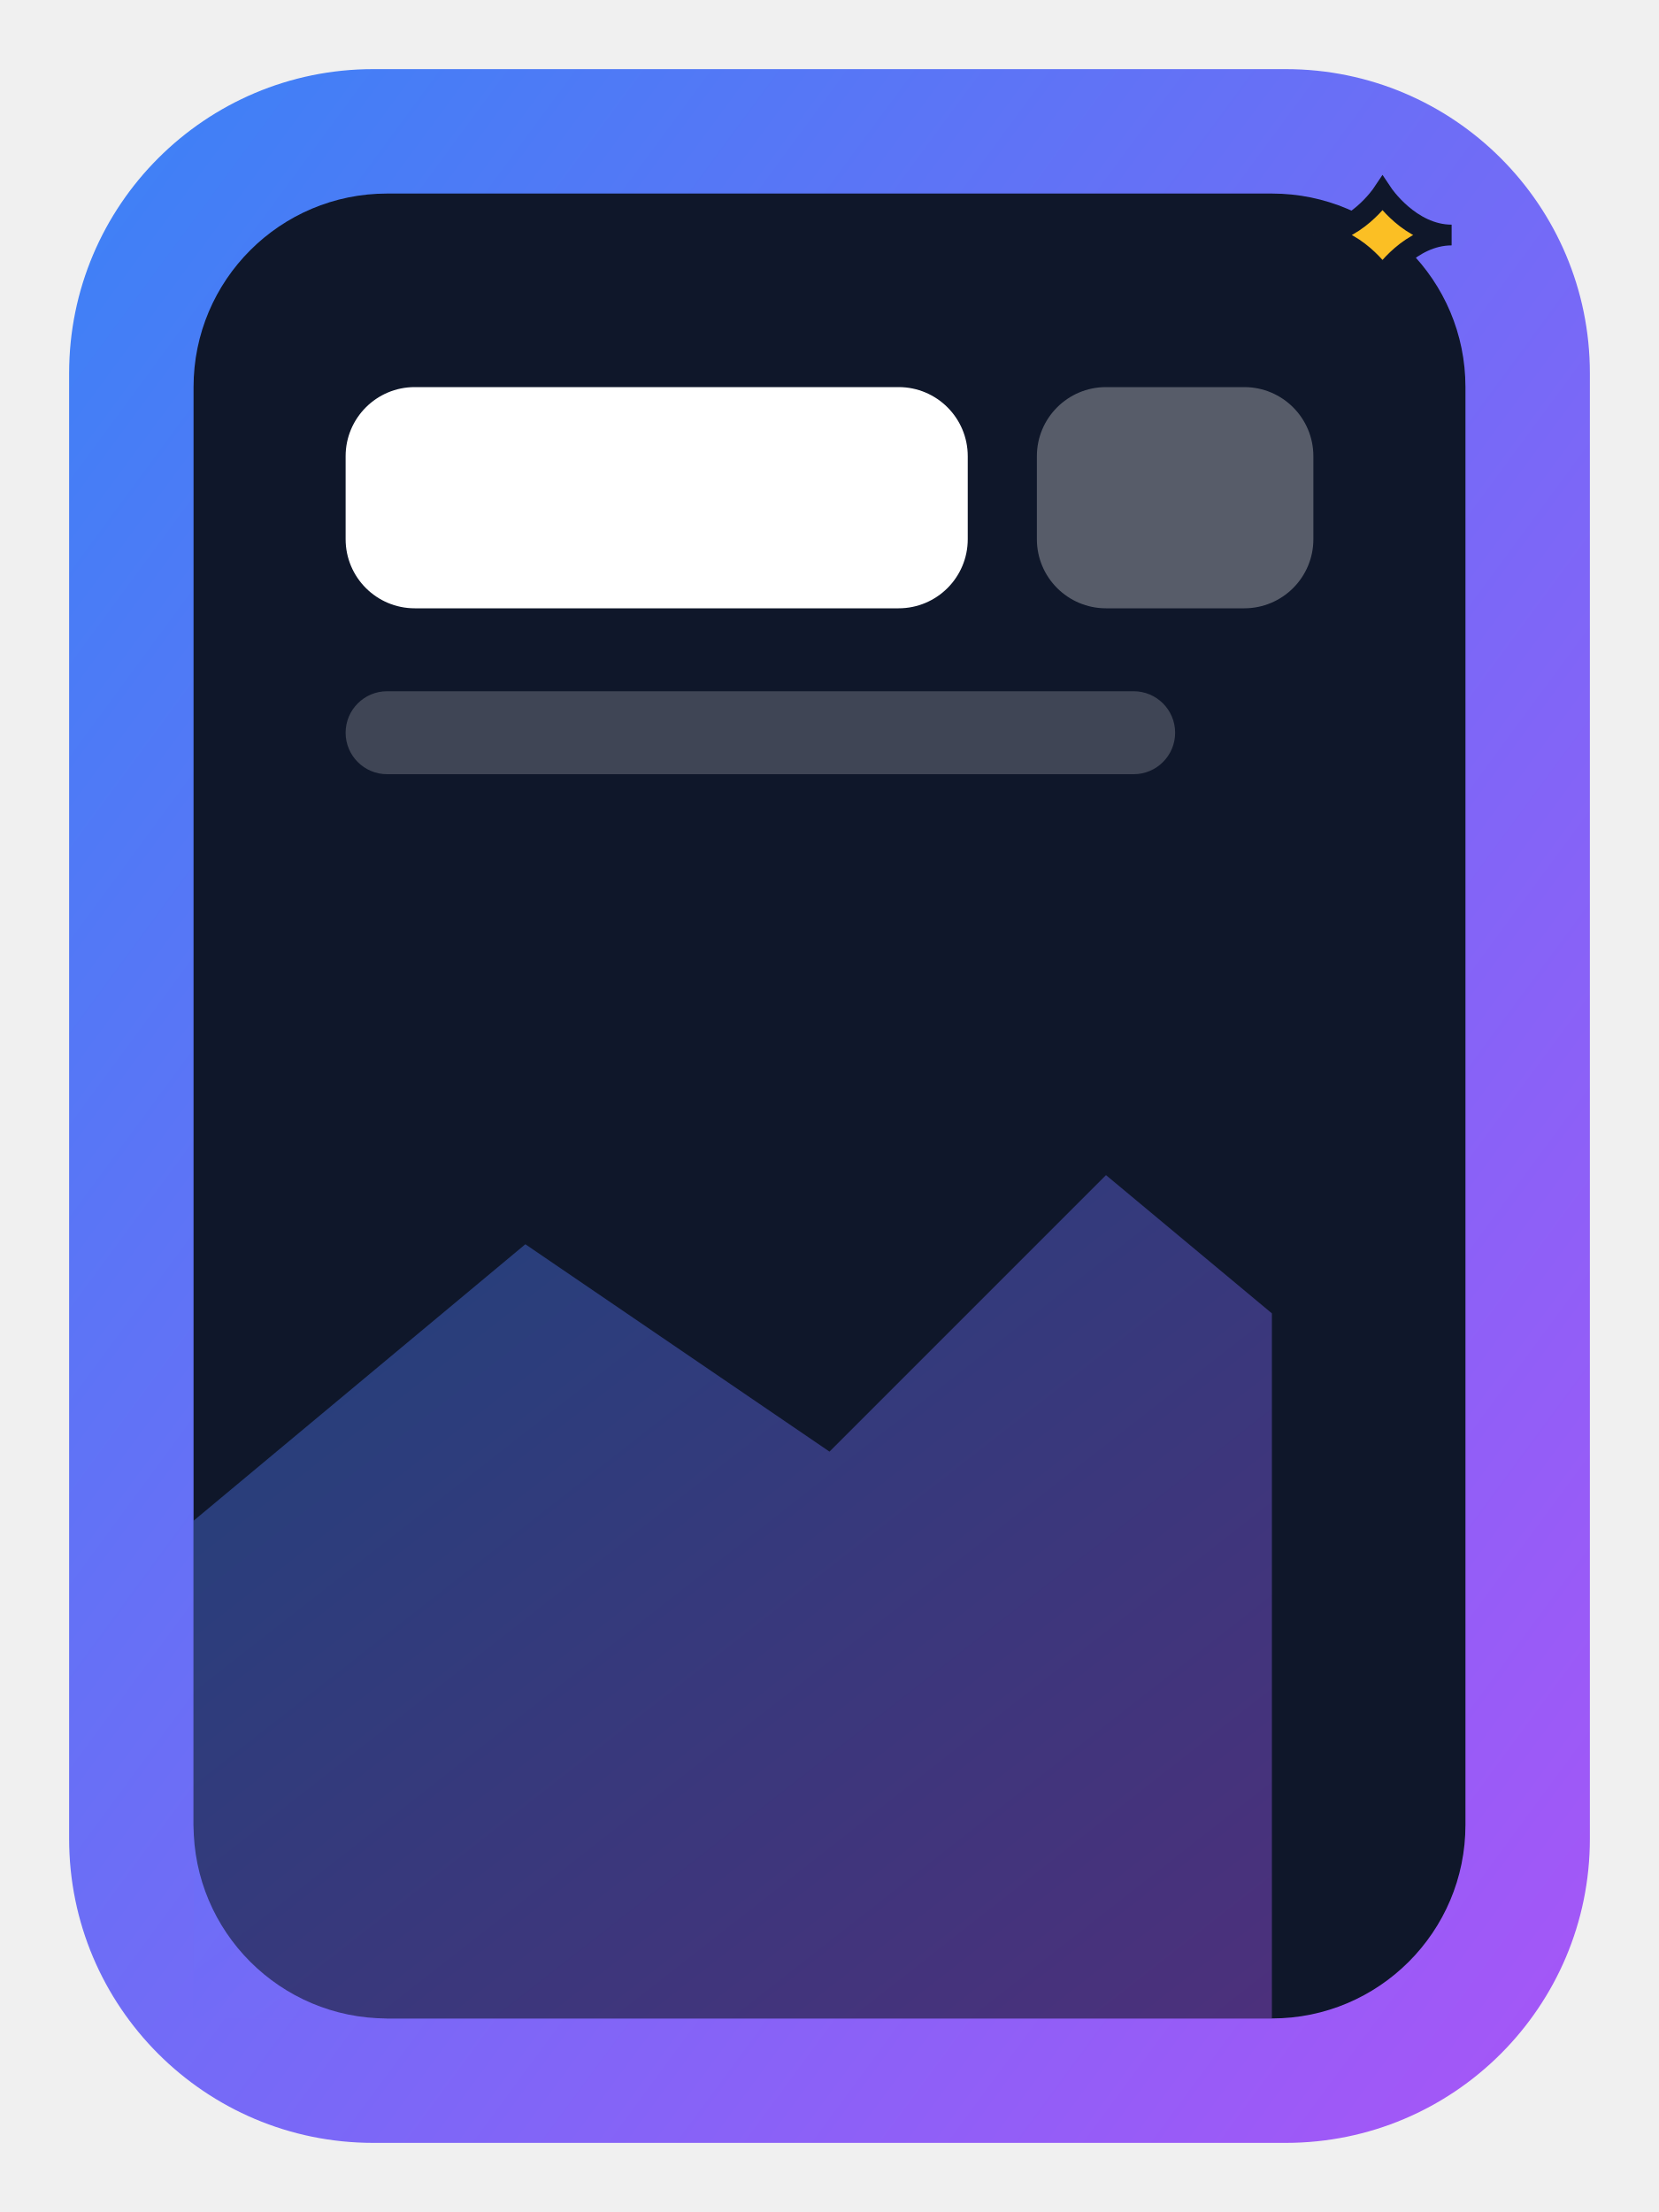
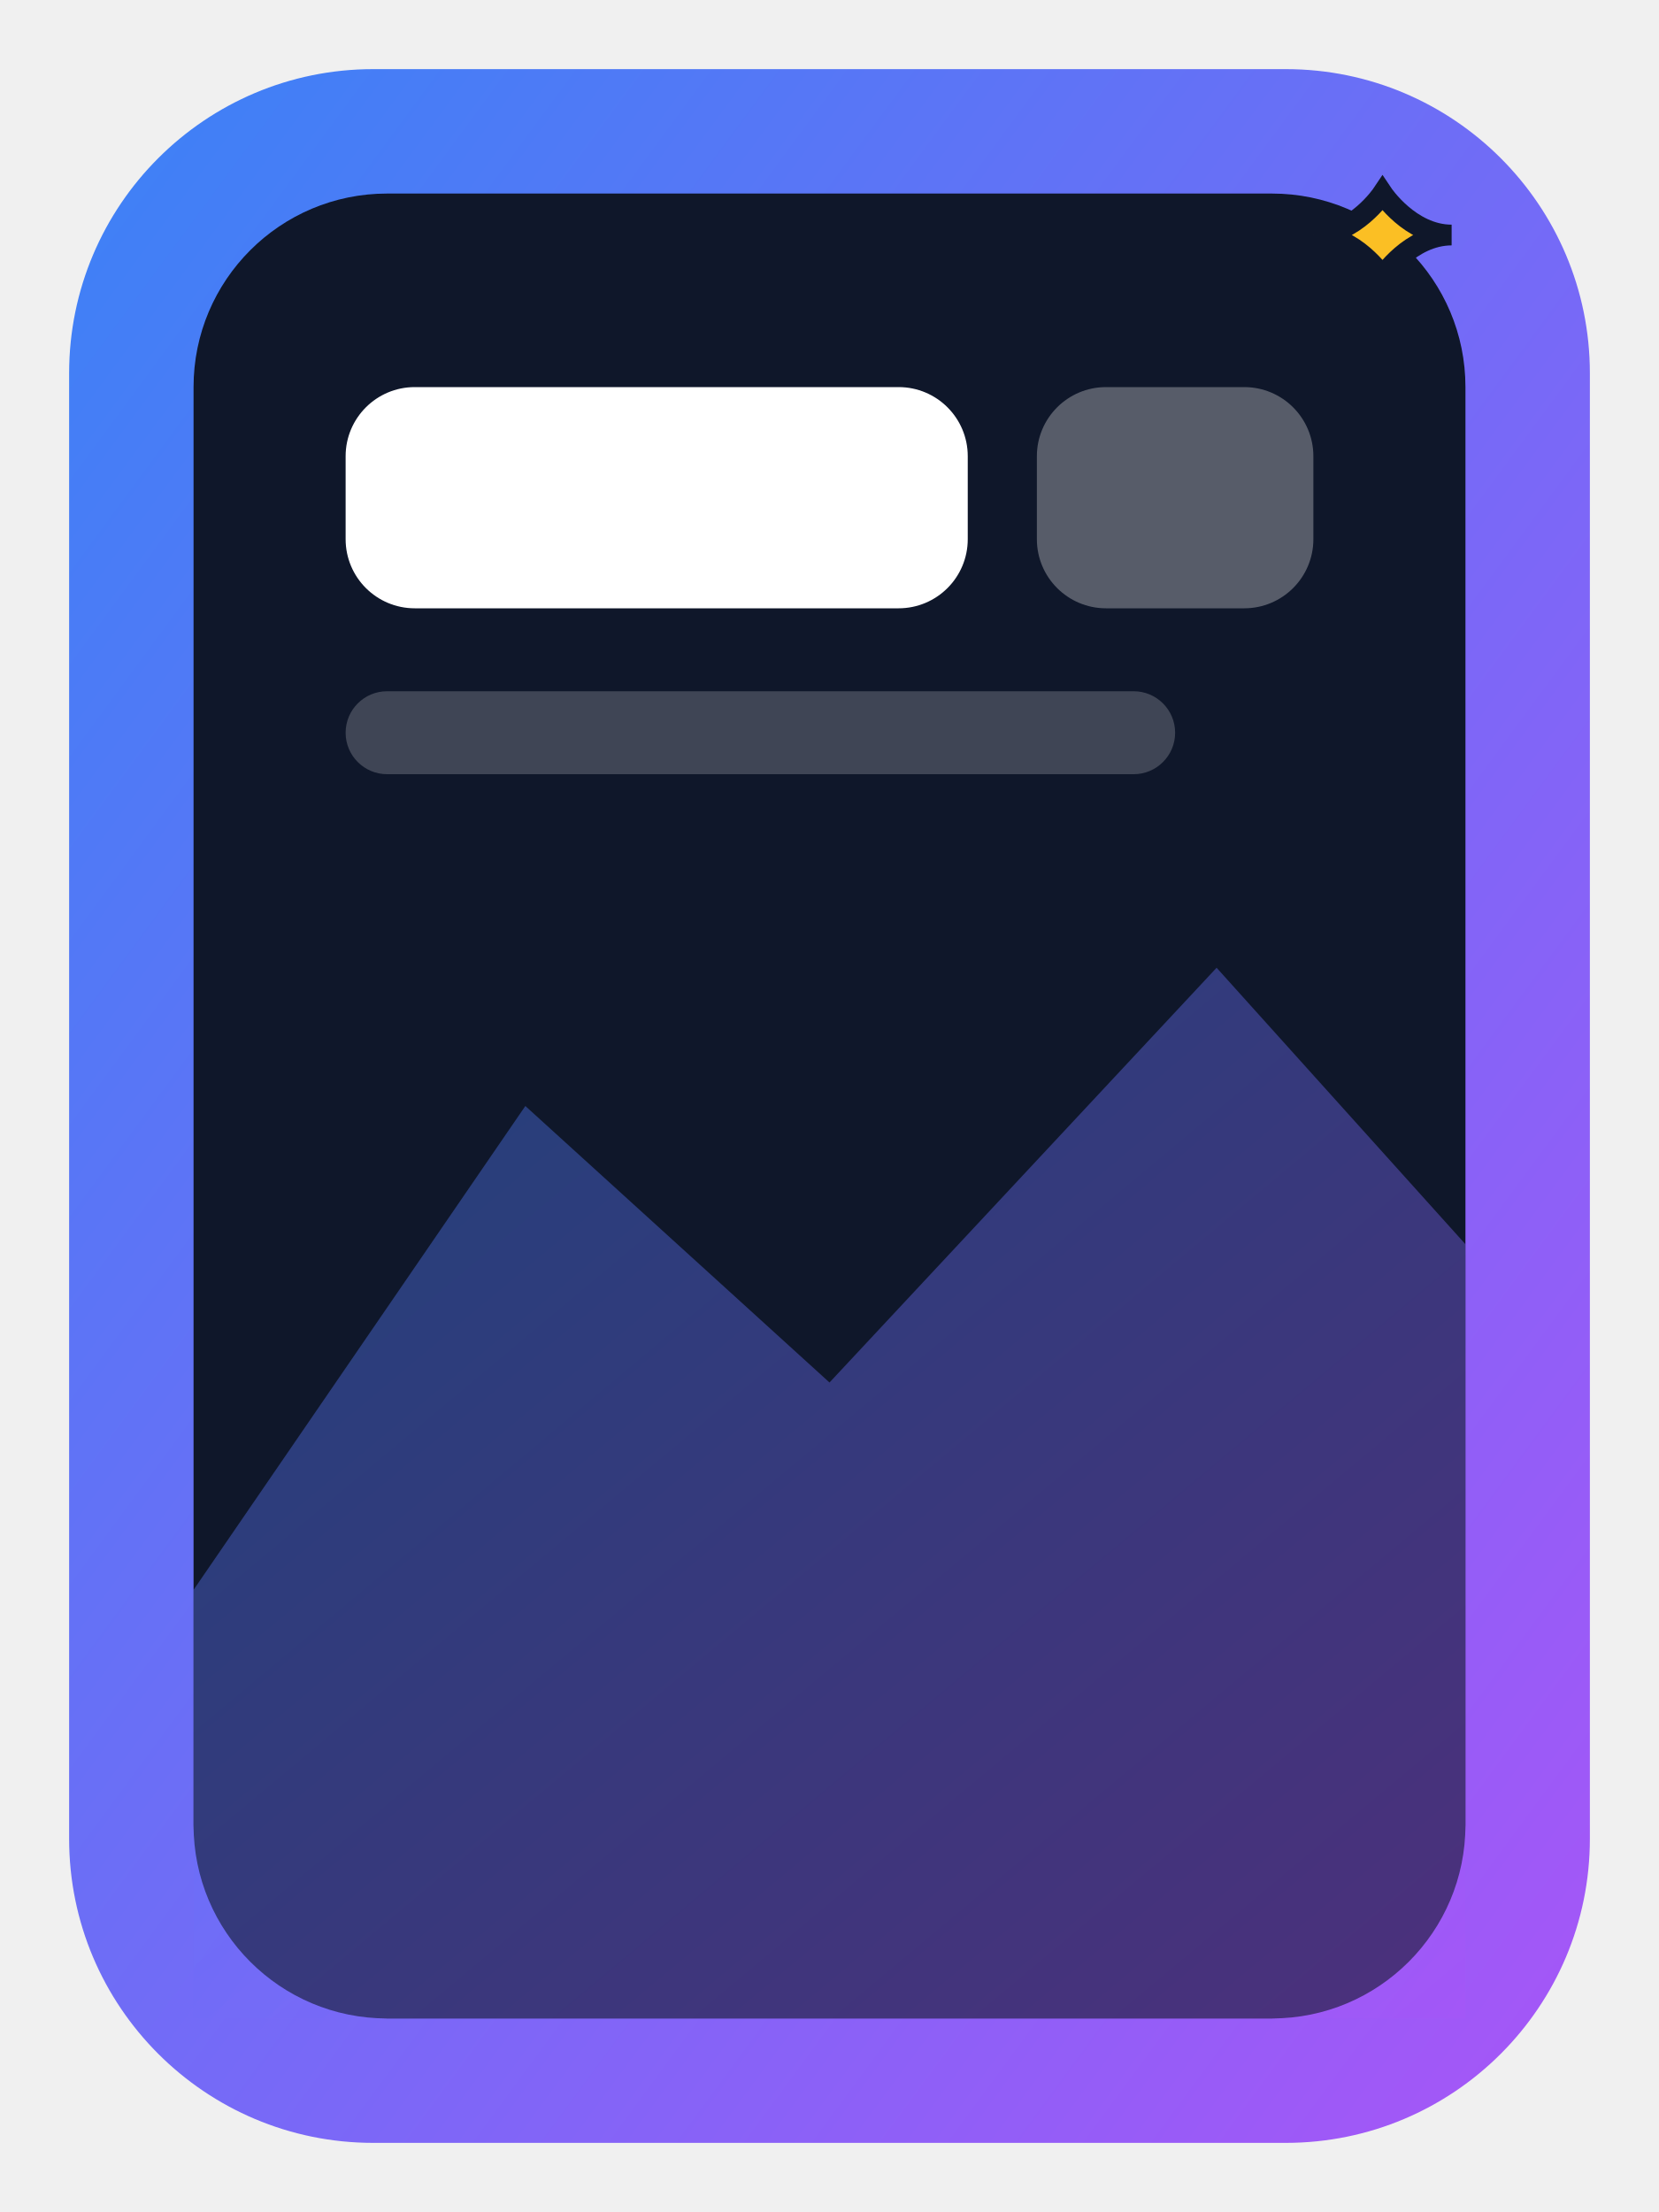
<svg xmlns="http://www.w3.org/2000/svg" viewBox="0 0 120 160" fill="none">
  <defs>
    <linearGradient id="brandGrad" x1="0%" y1="0%" x2="100%" y2="100%">
      <stop offset="0%" style="stop-color:#3b82f6" />
      <stop offset="100%" style="stop-color:#a855f7" />
    </linearGradient>
  </defs>
  <rect x="5" y="5" width="110" height="150" rx="22" fill="url(#brandGrad)" />
  <rect x="14" y="14" width="92" height="132" rx="14" fill="#0f172a" />
-   <path d="M14 110 L38 90 L60 105 L80 85 L92 95 V146 H14 Z" fill="url(#brandGrad)" fill-opacity="0.4" />
+   <path d="M14 115 L38 80 L60 100 L88 70 L106 90 V146 H14 Z" fill="url(#brandGrad)" fill-opacity="0.4" />
  <rect x="25" y="28" width="45" height="16" rx="5" fill="white" />
  <rect x="75" y="28" width="20" height="16" rx="5" fill="white" fill-opacity="0.3" />
  <rect x="25" y="50" width="60" height="6" rx="3" fill="white" fill-opacity="0.2" />
  <path d="M100 20C100 20 98 17 95 17C98 17 100 14 100 14C100 14 102 17 105 17C102 17 100 20 100 20Z" fill="#fbbf24" stroke="#0f172a" stroke-width="1.5" />
</svg>
